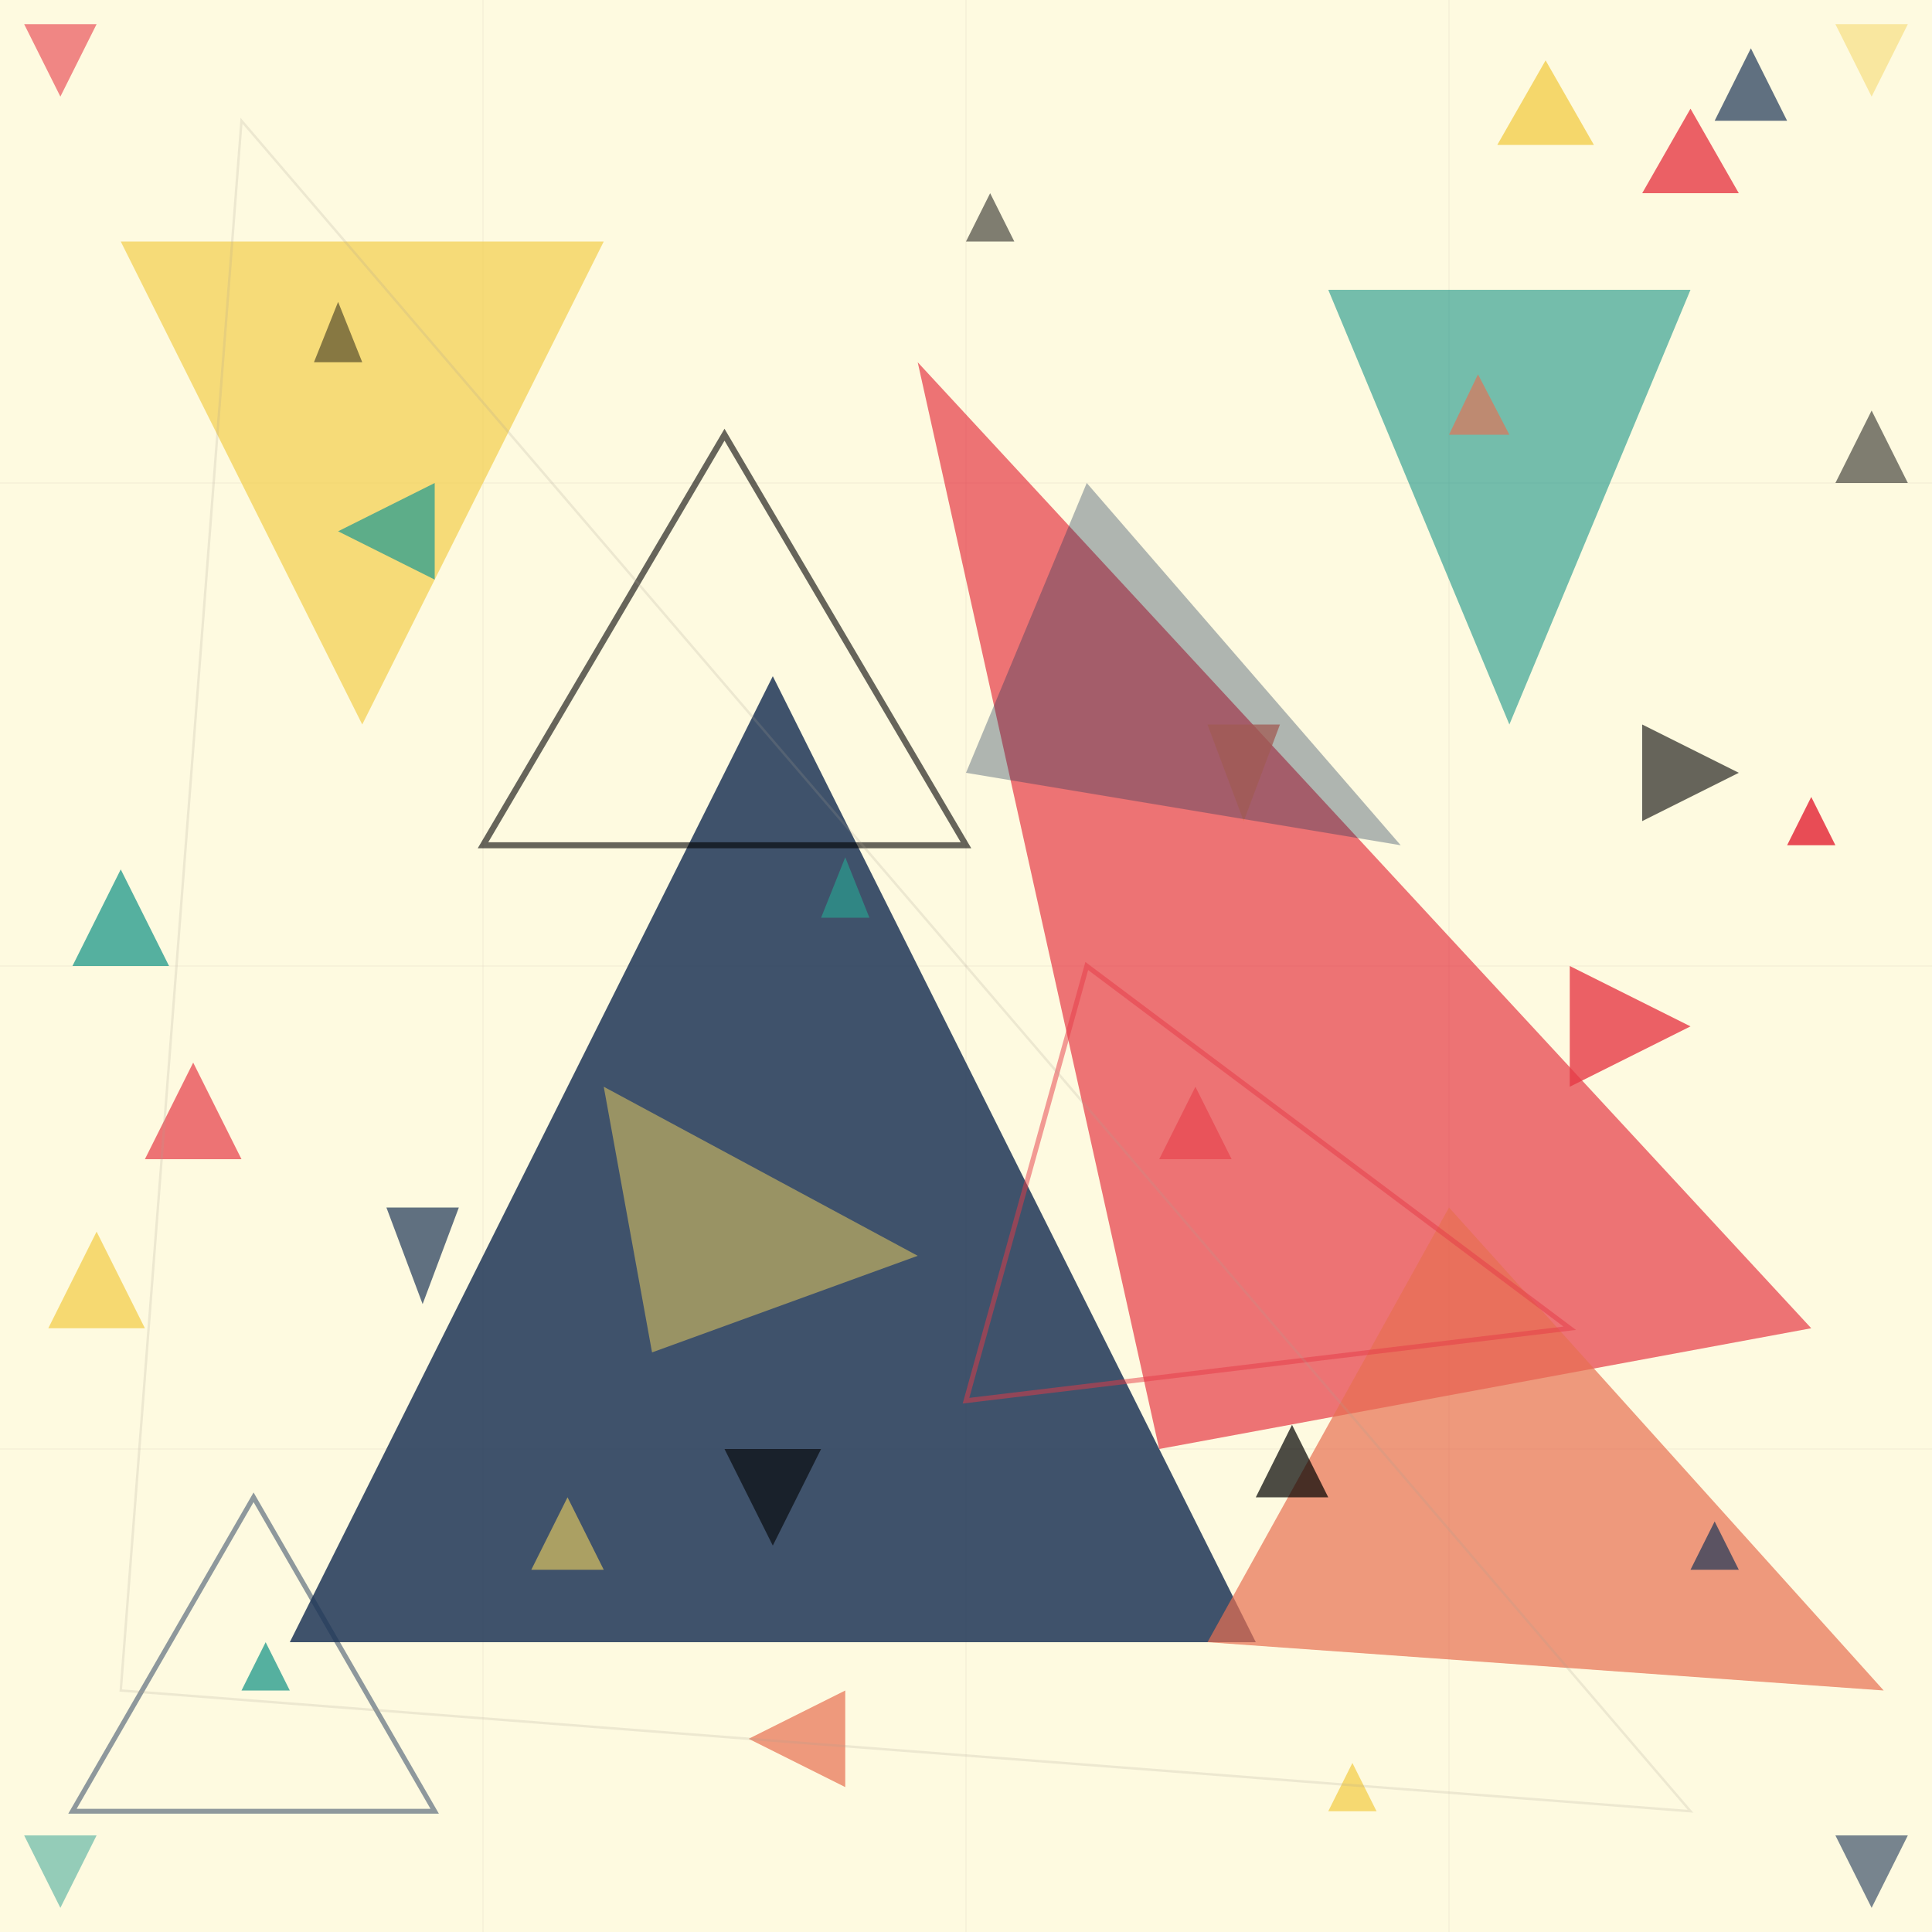
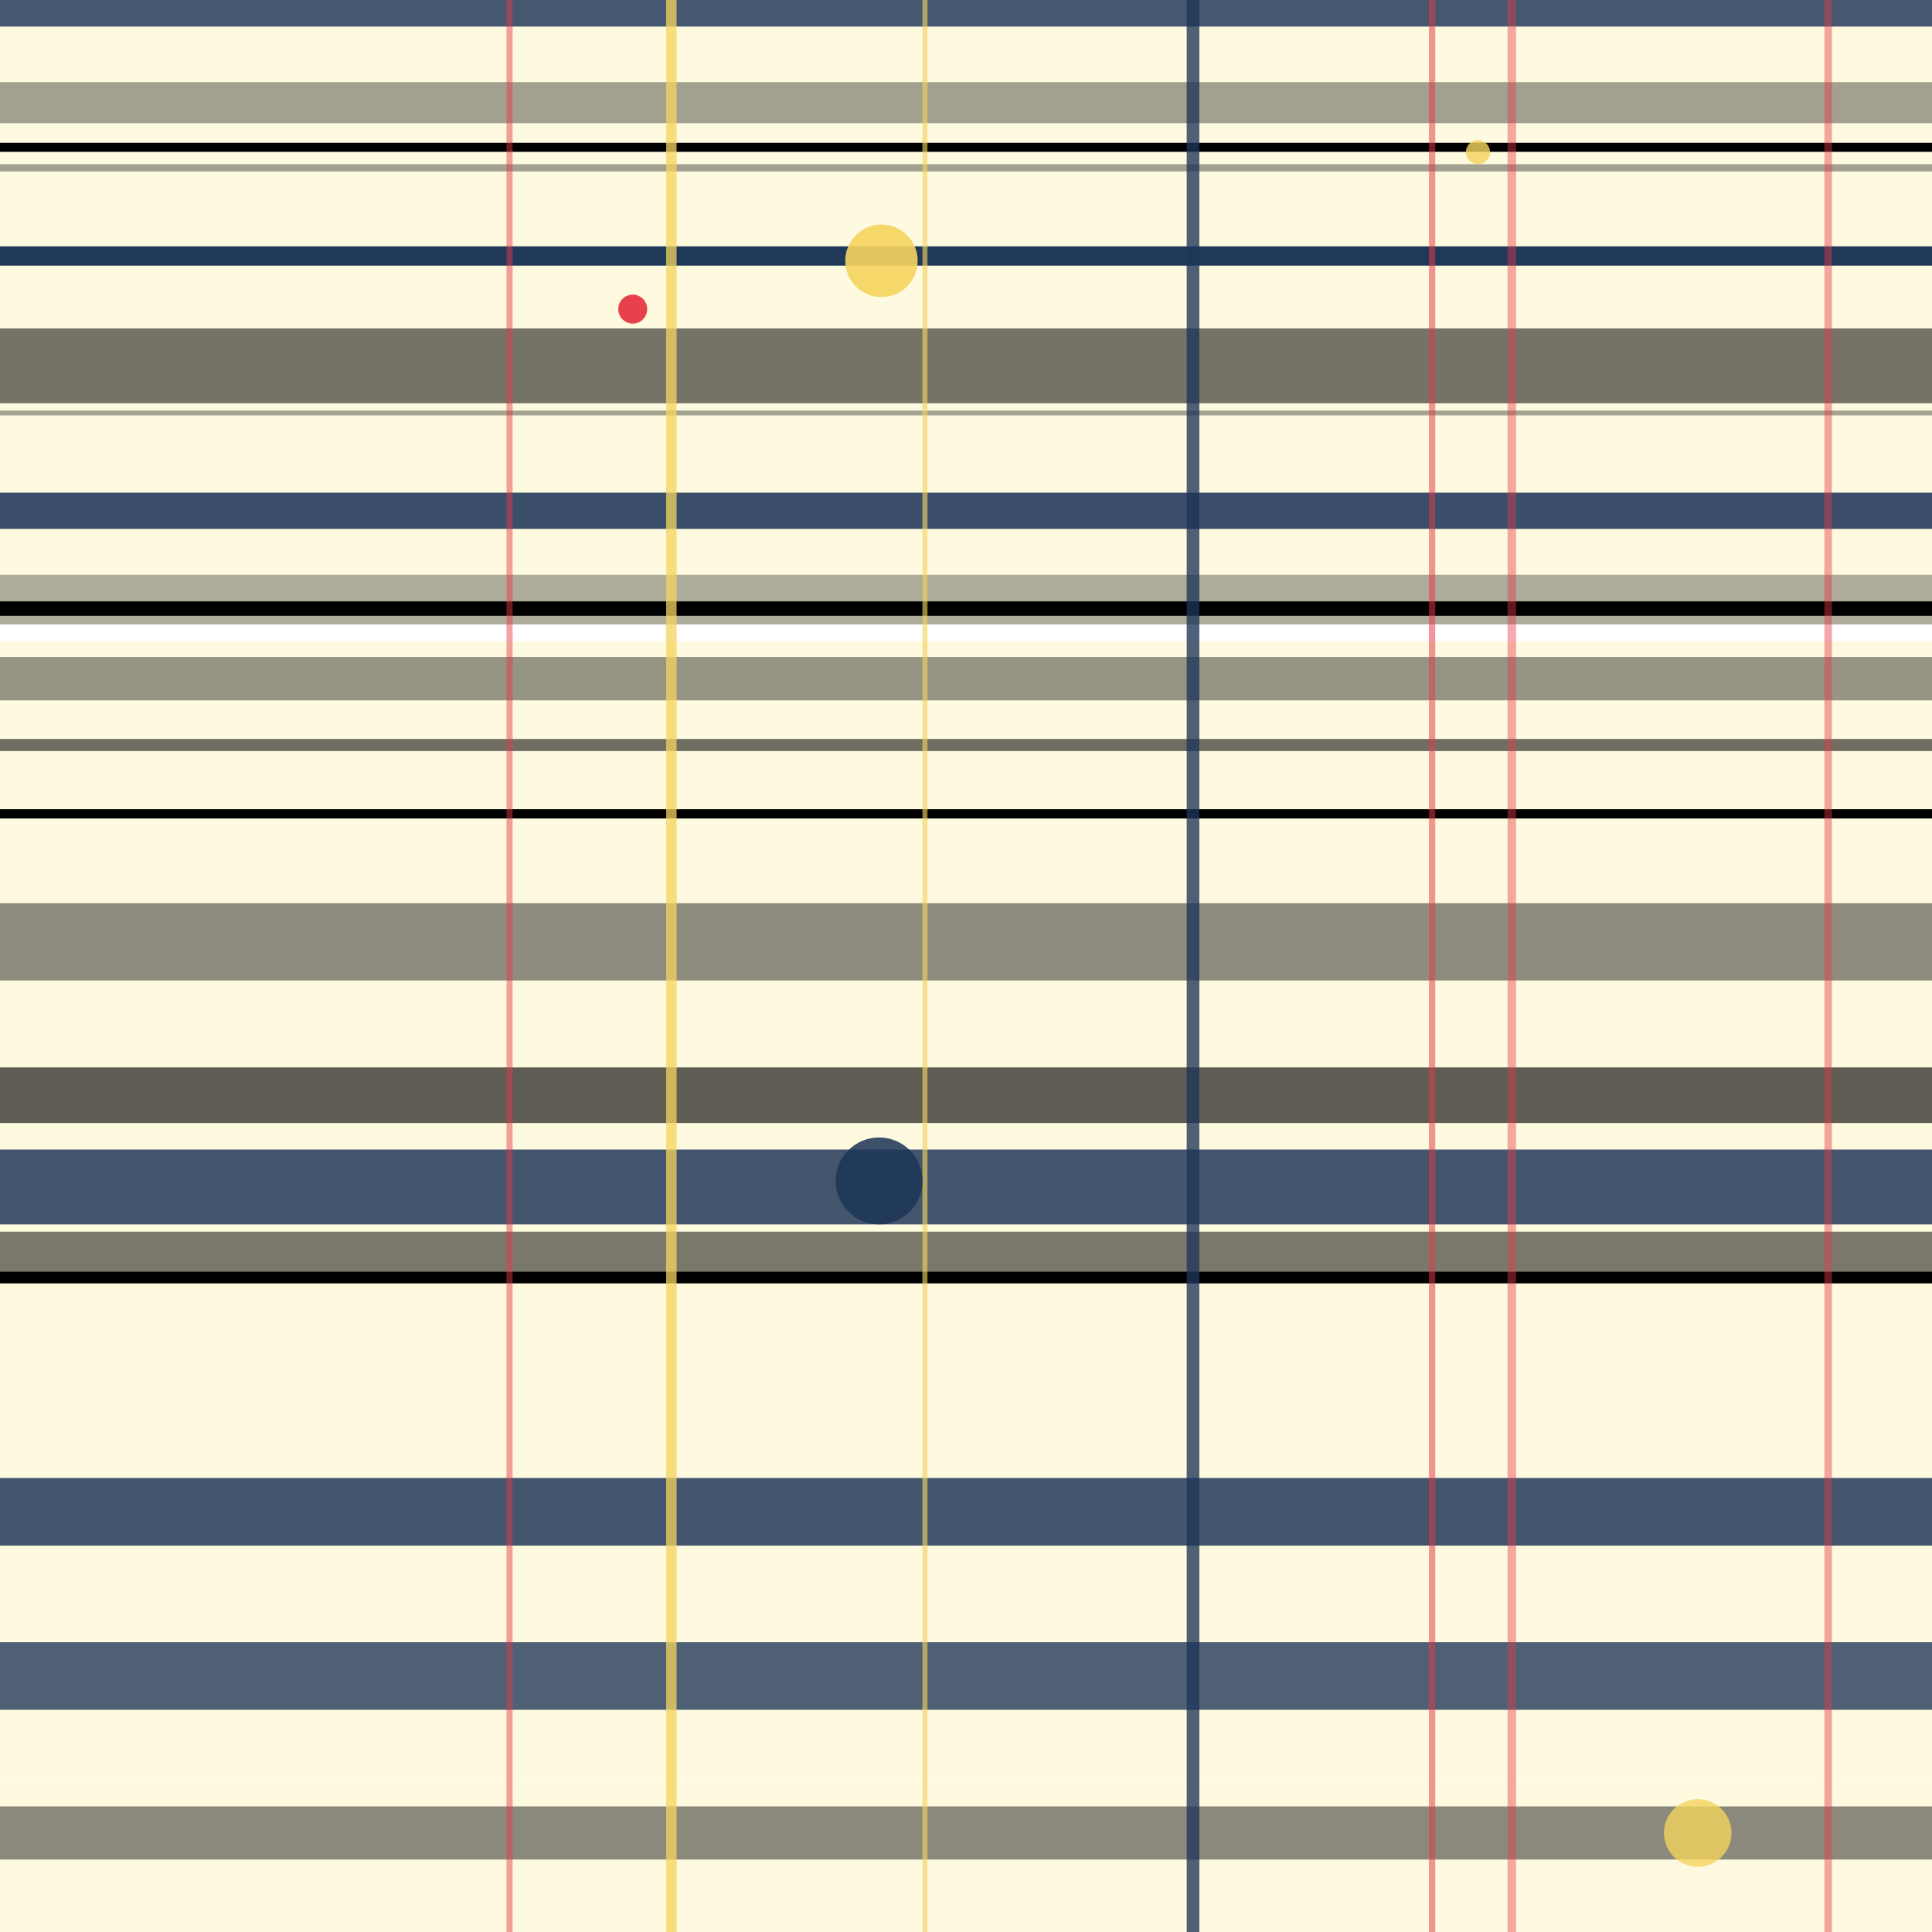
<svg xmlns="http://www.w3.org/2000/svg" viewBox="0 0 800 800" width="800" height="800">
-   <rect width="800" height="800" fill="#FEFAE0" />
-   <line x1="0" y1="200" x2="800" y2="200" stroke="#A89F91" stroke-width="0.5" opacity="0.1" />
-   <line x1="0" y1="400" x2="800" y2="400" stroke="#A89F91" stroke-width="0.5" opacity="0.1" />
-   <line x1="0" y1="600" x2="800" y2="600" stroke="#A89F91" stroke-width="0.5" opacity="0.1" />
-   <line x1="200" y1="0" x2="200" y2="800" stroke="#A89F91" stroke-width="0.5" opacity="0.1" />
-   <line x1="400" y1="0" x2="400" y2="800" stroke="#A89F91" stroke-width="0.5" opacity="0.1" />
-   <line x1="600" y1="0" x2="600" y2="800" stroke="#A89F91" stroke-width="0.5" opacity="0.1" />
-   <polygon points="120,680 520,680 320,280" fill="#1D3557" opacity="0.85" />
-   <polygon points="380,150 750,550 480,600" fill="#E63946" opacity="0.7" />
-   <polygon points="50,100 250,100 150,300" fill="#F4D35E" opacity="0.8" />
-   <polygon points="550,120 700,120 625,300" fill="#2A9D8F" opacity="0.65" />
-   <polygon points="600,500 780,700 500,680" fill="#E76F51" opacity="0.7" />
-   <polygon points="200,350 400,350 300,180" fill="none" stroke="#000000" stroke-width="2.5" opacity="0.6" />
-   <polygon points="450,400 650,550 400,580" fill="none" stroke="#E63946" stroke-width="2" opacity="0.5" />
-   <polygon points="620,60 660,60 640,25" fill="#F4D35E" opacity="0.9" />
-   <polygon points="680,80 720,80 700,45" fill="#E63946" opacity="0.8" />
-   <polygon points="710,50 740,50 725,20" fill="#1D3557" opacity="0.7" />
-   <polygon points="30,400 70,400 50,360" fill="#2A9D8F" opacity="0.8" />
-   <polygon points="60,480 100,480 80,440" fill="#E63946" opacity="0.7" />
-   <polygon points="20,550 60,550 40,510" fill="#F4D35E" opacity="0.85" />
-   <polygon points="300,600 340,600 320,640" fill="#000000" opacity="0.6" />
-   <polygon points="500,300 530,300 515,340" fill="#E76F51" opacity="0.75" />
-   <polygon points="160,500 190,500 175,540" fill="#1D3557" opacity="0.7" />
-   <polygon points="740,350 760,350 750,330" fill="#E63946" opacity="0.9" />
-   <polygon points="100,700 120,700 110,680" fill="#2A9D8F" opacity="0.8" />
-   <polygon points="400,100 420,100 410,80" fill="#000000" opacity="0.5" />
-   <polygon points="550,750 570,750 560,730" fill="#F4D35E" opacity="0.85" />
-   <polygon points="700,650 720,650 710,630" fill="#1D3557" opacity="0.7" />
-   <polygon points="30,750 180,750 105,620" fill="none" stroke="#1D3557" stroke-width="2" opacity="0.5" />
-   <polygon points="250,450 380,520 270,560" fill="#F4D35E" opacity="0.5" />
-   <polygon points="650,400 650,450 700,425" fill="#E63946" opacity="0.8" />
-   <polygon points="680,300 680,340 720,320" fill="#000000" opacity="0.6" />
-   <polygon points="180,200 180,240 140,220" fill="#2A9D8F" opacity="0.75" />
-   <polygon points="350,700 350,740 310,720" fill="#E76F51" opacity="0.7" />
-   <polygon points="100,50 700,750 50,700" fill="none" stroke="#A89F91" stroke-width="1" opacity="0.2" />
-   <polygon points="450,200 580,350 400,320" fill="#1D3557" opacity="0.35" />
-   <polygon points="520,620 550,620 535,590" fill="#000000" opacity="0.7" />
-   <polygon points="760,200 790,200 775,170" fill="#000000" opacity="0.5" />
-   <polygon points="10,10 40,10 25,40" fill="#E63946" opacity="0.6" />
-   <polygon points="760,760 790,760 775,790" fill="#1D3557" opacity="0.6" />
-   <polygon points="760,10 790,10 775,40" fill="#F4D35E" opacity="0.5" />
-   <polygon points="10,760 40,760 25,790" fill="#2A9D8F" opacity="0.5" />
-   <polygon points="480,480 510,480 495,450" fill="#E63946" opacity="0.55" />
-   <polygon points="220,650 250,650 235,620" fill="#F4D35E" opacity="0.6" />
-   <polygon points="600,180 625,180 612,155" fill="#E76F51" opacity="0.65" />
-   <polygon points="340,380 360,380 350,355" fill="#2A9D8F" opacity="0.7" />
-   <polygon points="130,150 150,150 140,125" fill="#000000" opacity="0.45" />
+   <rect x="0" y="0" width="800" height="800" fill="#FEFAE0" opacity="1.00" />
+   <rect x="0" y="0" width="800" height="11" fill="#1D3557" opacity="0.82" />
+   <rect x="0" y="34" width="800" height="17" fill="#000000" opacity="0.36" />
+   <rect x="0" y="68" width="800" height="3" fill="#000000" opacity="0.36" />
+   <rect x="0" y="102" width="800" height="8" fill="#1D3557" opacity="0.98" />
+   <rect x="0" y="136" width="800" height="31" fill="#000000" opacity="0.54" />
+   <rect x="0" y="170" width="800" height="2" fill="#000000" opacity="0.35" />
+   <rect x="0" y="204" width="800" height="15" fill="#1D3557" opacity="0.87" />
+   <rect x="0" y="238" width="800" height="24" fill="#000000" opacity="0.32" />
+   <rect x="0" y="272" width="800" height="18" fill="#000000" opacity="0.41" />
+   <rect x="0" y="306" width="800" height="5" fill="#000000" opacity="0.56" />
+   <rect x="0" y="340" width="800" height="25" fill="#FEFAE0" opacity="0.35" />
+   <rect x="0" y="374" width="800" height="32" fill="#000000" opacity="0.44" />
+   <rect x="0" y="408" width="800" height="26" fill="#FEFAE0" opacity="0.51" />
+   <rect x="0" y="442" width="800" height="23" fill="#000000" opacity="0.63" />
+   <rect x="0" y="476" width="800" height="31" fill="#1D3557" opacity="0.83" />
+   <rect x="0" y="510" width="800" height="19" fill="#000000" opacity="0.52" />
+   <rect x="0" y="544" width="800" height="13" fill="#FEFAE0" opacity="0.34" />
+   <rect x="0" y="578" width="800" height="17" fill="#FEFAE0" opacity="0.58" />
+   <rect x="0" y="612" width="800" height="28" fill="#1D3557" opacity="0.83" />
+   <rect x="0" y="646" width="800" height="5" fill="#FEFAE0" opacity="0.45" />
+   <rect x="0" y="680" width="800" height="28" fill="#1D3557" opacity="0.78" />
+   <rect x="0" y="714" width="800" height="24" fill="#FEFAE0" opacity="0.57" />
+   <rect x="0" y="748" width="800" height="22" fill="#000000" opacity="0.45" />
+   <line x1="0" y1="529" x2="800" y2="529" stroke="#000000" stroke-width="4.836" opacity="1.00" />
+   <line x1="0" y1="252" x2="800" y2="252" stroke="#000000" stroke-width="5.955" opacity="1.00" />
+   <line x1="0" y1="61" x2="800" y2="61" stroke="#000000" stroke-width="3.757" opacity="1.00" />
+   <line x1="0" y1="337" x2="800" y2="337" stroke="#000000" stroke-width="3.837" opacity="1.00" />
+   <line x1="0" y1="262" x2="800" y2="262" stroke="#FFFFFF" stroke-width="6.869" opacity="1.00" />
+   <line x1="211" y1="0" x2="211" y2="800" stroke="#E63946" stroke-width="2.531" opacity="0.47" />
+   <line x1="757" y1="0" x2="757" y2="800" stroke="#E63946" stroke-width="3.121" opacity="0.44" />
+   <line x1="494" y1="0" x2="494" y2="800" stroke="#1D3557" stroke-width="5.242" opacity="0.78" />
+   <line x1="383" y1="0" x2="383" y2="800" stroke="#F4D35E" stroke-width="2.092" opacity="0.63" />
+   <line x1="278" y1="0" x2="278" y2="800" stroke="#F4D35E" stroke-width="4.338" opacity="0.76" />
+   <line x1="626" y1="0" x2="626" y2="800" stroke="#E63946" stroke-width="3.5" opacity="0.43" />
+   <line x1="593" y1="0" x2="593" y2="800" stroke="#E63946" stroke-width="2.591" opacity="0.53" />
+   <circle cx="703" cy="759" r="14" fill="#F4D35E" opacity="0.80" />
+   <circle cx="612" cy="63" r="5" fill="#F4D35E" opacity="0.81" />
+   <circle cx="364" cy="489" r="18" fill="#1D3557" opacity="0.86" />
+   <circle cx="262" cy="128" r="6" fill="#E63946" opacity="0.96" />
+   <circle cx="365" cy="108" r="15" fill="#F4D35E" opacity="0.91" />
</svg>
